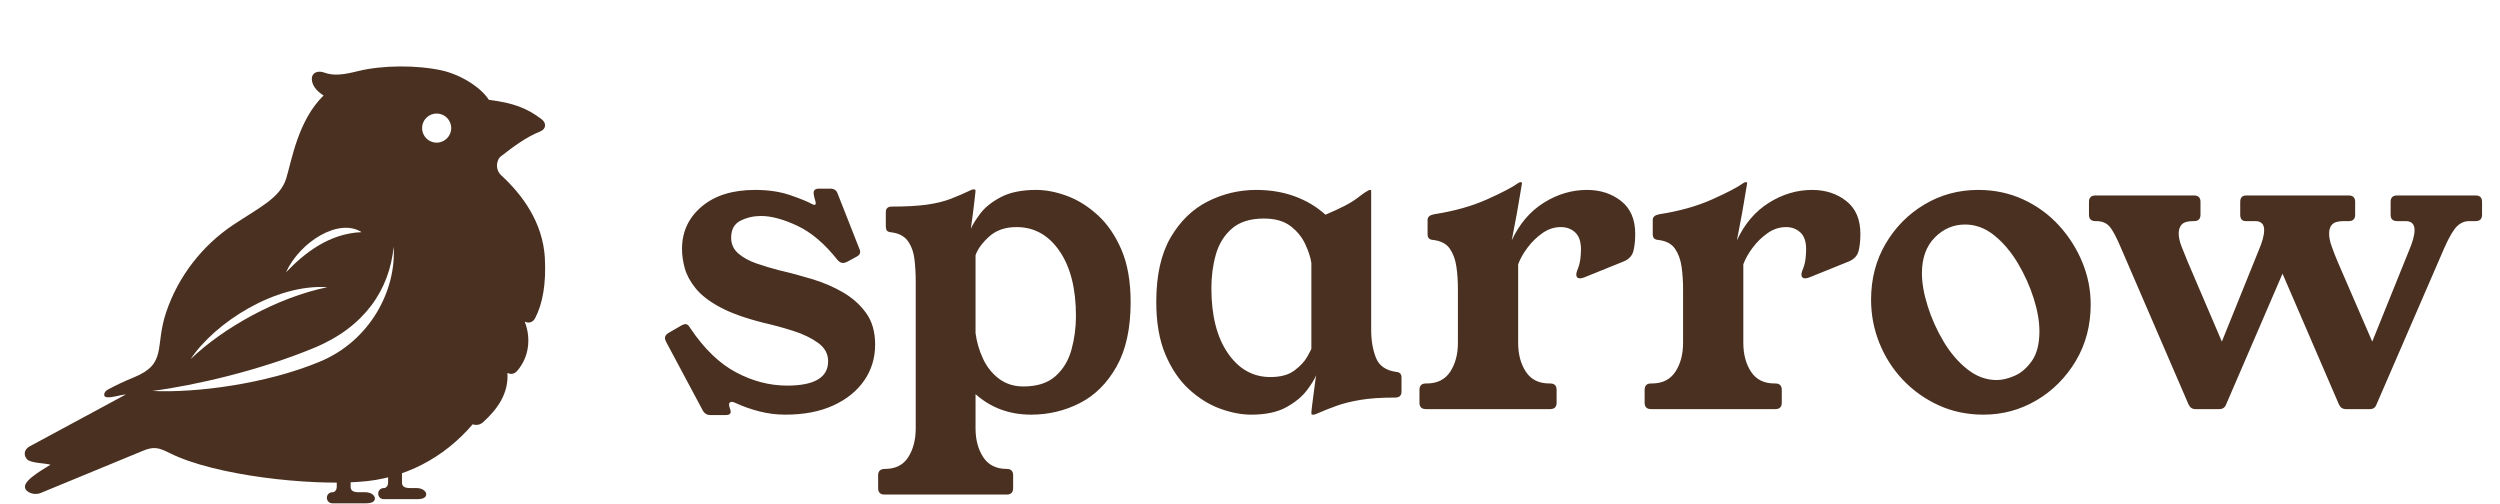
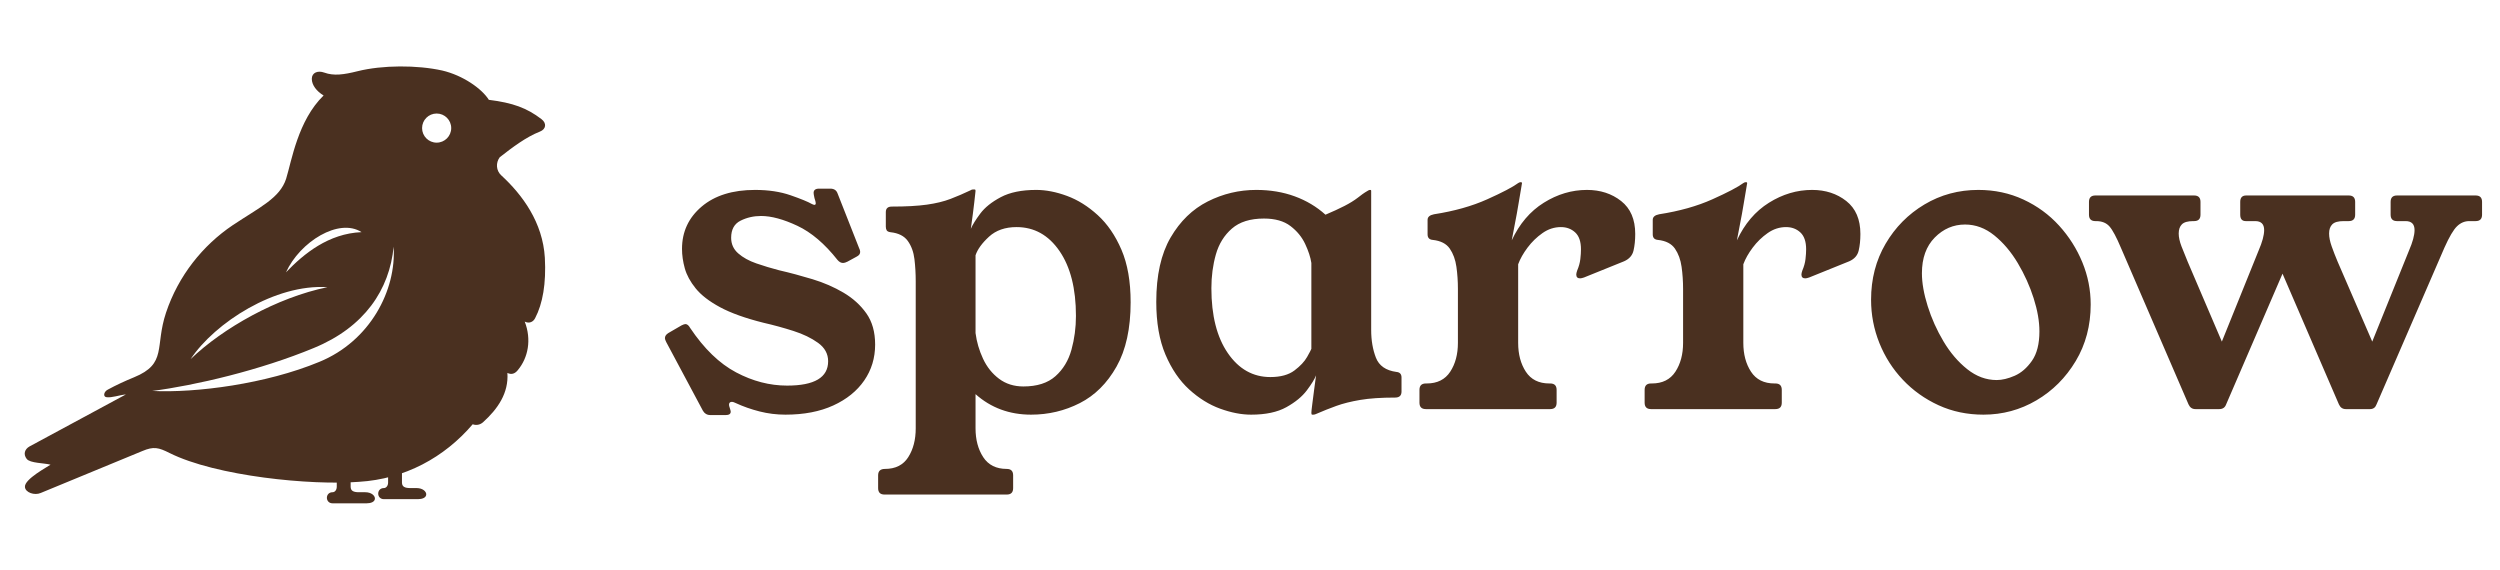
- <svg xmlns="http://www.w3.org/2000/svg" viewBox="3.25 0.18 140.43 28.28" width="140.43" height="28.28">
+ <svg xmlns="http://www.w3.org/2000/svg" viewBox="3.25 0.18 140.43 32.00" width="140.43" height="32.00">
  <g id="bird" transform="translate(4.245 1.18) scale(0.038961) translate(-95 -135)">
    <g transform="translate(-32 8)">
      <clipPath id="bird-cutouts" clipPathUnits="userSpaceOnUse">
        <path clip-rule="evenodd" d="M 0,0 H 1024 V 1024 H 0 Z M 710,286 a 21,21 0 1,0 42,0 a 21,21 0 1,0 -42,0 z M 669,457 c -6,62 -42,116 -115,146 -77,32 -171,54 -233,62 63,3 164,-10 241,-42 73,-30 111,-103 107,-166 z m -95.46,58.386 C 500.985,530.214 422.836,574.31 376.291,619.079 411.28,566.493 498.54,510.386 573.54,515.386 Z m 49.161,-79.36 c -47.597,2 -83.13,31.052 -108.926,57.943 20.143,-44.184 76.451,-78.984 108.926,-57.943 z" />
      </clipPath>
      <path fill="#4A3020" clip-path="url(#bird-cutouts)" d="M 806.242,245.252 C 841.103,249.617 861,257 882,273 c 8,6 6.8,14.5 -2,18 -20.4,8 -40,23 -58,37 -6,8 -5.3,19.3 2,26 30.8,28.3 60,68 63,119 2,37 -3,66 -14,87 -3,6 -9,8 -15,5 10,26 5,52 -10,70 -4,5 -9,7 -15,4 2,29 -13.9,51.9 -35,71 -4.2,3.8 -10,5 -15,3 -41,48 -98,79 -164,83 -68.7,5.4 -206.1,-8 -273.2,-41.6 -15.7,-7.9 -22.8,-9.7 -39.1,-2.8 l -146.487,60.454 c -9,4 -22.301,-0.656 -22.801,-8.656 -1.023,-11.327 33.37,-29.372 36.904,-32.095 C 165.205,768.81 144.8,769.2 140,763 c -5.3,-6.8 -3,-14 4,-18 l 139,-75 c -10,1 -20,5 -28,4 -5.3,-0.7 -4,-8 2,-11 11.8,-6.4 24.5,-12.3 37.7,-17.7 48.1,-19.7 29.7,-43.8 46.1,-93.1 17.8,-53.4 53.1,-97.2 96.2,-126.2 39,-26 68,-39 77,-67 8,-26 17,-84 54,-120 -10,-6 -17,-15 -17,-24 0,-9 8.7,-12.4 18,-9 13.7,5 28,3 48,-2 36,-9 86,-9 122,-1 30,7 57.242,26.252 67.242,42.252 z M 587,779 h 20 v 24 c 0,6 4,8 12,8 h 9 c 9,0 14,5 14,9 0,5 -6,7 -12,7 h -49 c -11,0 -11,-16 0,-16 3,0 6,-3 6,-8 z m 74,-4 h 20 v 22 c 0,6 4,8 12,8 h 9 c 9,0 14,5 14,9 0,5 -6,7 -12,7 h -49 c -11,0 -11,-16 0,-16 3,0 6,-3 6,-8 z" />
    </g>
  </g>
  <path id="name" fill="#4A3020" d="M50.848 14.88Q50.704 14.952 50.608 14.952Q50.44 14.952 50.296 14.784Q49.216 13.416 48.04 12.864Q46.864 12.312 46.0 12.312Q45.376 12.312 44.848 12.576Q44.32 12.84 44.32 13.536Q44.32 14.064 44.716 14.412Q45.112 14.76 45.736 14.976Q46.36 15.192 47.008 15.36Q47.944 15.576 48.892 15.864Q49.84 16.152 50.632 16.62Q51.424 17.088 51.916 17.784Q52.408 18.48 52.408 19.536Q52.408 20.664 51.796 21.552Q51.184 22.44 50.056 22.956Q48.928 23.472 47.368 23.472Q46.624 23.472 45.916 23.292Q45.208 23.112 44.584 22.824Q44.44 22.752 44.368 22.752Q44.2 22.752 44.2 22.92Q44.2 22.968 44.248 23.112Q44.296 23.256 44.296 23.304Q44.296 23.496 44.008 23.496H43.144Q42.88 23.496 42.736 23.256L40.672 19.392Q40.6 19.248 40.6 19.176Q40.6 19.008 40.792 18.888L41.536 18.456Q41.68 18.384 41.752 18.384Q41.896 18.384 42.016 18.6Q43.192 20.352 44.596 21.096Q46.0 21.84 47.464 21.84Q49.768 21.84 49.768 20.472Q49.768 19.848 49.204 19.44Q48.64 19.032 47.812 18.768Q46.984 18.504 46.144 18.312Q44.608 17.928 43.696 17.436Q42.784 16.944 42.328 16.38Q41.872 15.816 41.716 15.252Q41.56 14.688 41.56 14.16Q41.56 12.72 42.664 11.784Q43.768 10.848 45.664 10.848Q46.792 10.848 47.656 11.148Q48.52 11.448 48.856 11.64Q48.952 11.688 49.0 11.688Q49.072 11.688 49.072 11.592Q49.072 11.52 49.0 11.304Q48.976 11.184 48.964 11.124Q48.952 11.064 48.952 11.016Q48.952 10.776 49.264 10.776H49.888Q50.2 10.776 50.296 11.04L51.496 14.088Q51.568 14.232 51.568 14.328Q51.568 14.496 51.376 14.592ZM57.784 13.032Q57.928 12.696 58.312 12.18Q58.696 11.664 59.464 11.256Q60.232 10.848 61.456 10.848Q62.272 10.848 63.184 11.184Q64.096 11.52 64.912 12.264Q65.728 13.008 66.244 14.208Q66.76 15.408 66.76 17.16Q66.76 19.368 65.968 20.772Q65.176 22.176 63.904 22.824Q62.632 23.472 61.168 23.472Q59.344 23.472 58.048 22.32V24.24Q58.048 25.2 58.48 25.86Q58.912 26.52 59.8 26.52Q60.16 26.52 60.16 26.88V27.6Q60.16 27.96 59.8 27.96H52.936Q52.576 27.96 52.576 27.6V26.88Q52.576 26.52 52.96 26.52Q53.848 26.52 54.268 25.86Q54.688 25.2 54.688 24.24V15.984Q54.688 15.336 54.616 14.736Q54.544 14.136 54.244 13.716Q53.944 13.296 53.272 13.224Q53.104 13.2 53.056 13.116Q53.008 13.032 53.008 12.912V12.096Q53.008 11.784 53.344 11.784Q54.544 11.784 55.312 11.676Q56.08 11.568 56.644 11.352Q57.208 11.136 57.76 10.872Q57.832 10.824 57.892 10.824Q57.952 10.824 57.976 10.824H58.0Q58.048 10.824 58.048 10.896Q58.048 10.92 58.036 11.016Q58.024 11.112 57.976 11.556Q57.928 12.0 57.784 13.032ZM58.048 18.888Q58.144 19.632 58.468 20.328Q58.792 21.024 59.368 21.456Q59.944 21.888 60.736 21.888Q61.888 21.888 62.536 21.312Q63.184 20.736 63.436 19.824Q63.688 18.912 63.688 17.928Q63.688 15.624 62.764 14.28Q61.84 12.936 60.352 12.936Q59.392 12.936 58.804 13.476Q58.216 14.016 58.048 14.52ZM80.272 18.72Q80.272 19.584 80.536 20.268Q80.8 20.952 81.688 21.072Q81.976 21.096 81.976 21.384V22.176Q81.976 22.512 81.616 22.512Q80.44 22.512 79.66 22.644Q78.88 22.776 78.316 22.98Q77.752 23.184 77.2 23.424Q77.104 23.472 77.032 23.472H76.96Q76.912 23.472 76.912 23.376Q76.912 23.28 76.96 22.908Q77.008 22.536 77.068 22.068Q77.128 21.6 77.176 21.264Q77.056 21.576 76.66 22.104Q76.264 22.632 75.508 23.052Q74.752 23.472 73.528 23.472Q72.712 23.472 71.788 23.136Q70.864 22.8 70.048 22.056Q69.232 21.312 68.716 20.1Q68.2 18.888 68.2 17.136Q68.2 14.904 69.004 13.524Q69.808 12.144 71.092 11.496Q72.376 10.848 73.816 10.848Q74.992 10.848 75.976 11.208Q76.96 11.568 77.704 12.24Q78.328 11.976 78.772 11.748Q79.216 11.52 79.528 11.28Q79.648 11.184 79.78 11.088Q79.912 10.992 80.08 10.896Q80.152 10.848 80.2 10.848H80.224Q80.272 10.848 80.272 10.896ZM76.912 14.952Q76.84 14.472 76.564 13.884Q76.288 13.296 75.736 12.876Q75.184 12.456 74.248 12.456Q73.096 12.456 72.448 13.02Q71.8 13.584 71.548 14.472Q71.296 15.36 71.296 16.368Q71.296 18.672 72.22 20.016Q73.144 21.36 74.608 21.36Q75.472 21.36 75.964 20.988Q76.456 20.616 76.672 20.232Q76.888 19.848 76.912 19.776ZM88.168 13.68Q88.816 12.288 89.968 11.568Q91.12 10.848 92.392 10.848Q93.52 10.848 94.312 11.472Q95.104 12.096 95.104 13.32Q95.104 13.848 95.008 14.256Q94.912 14.664 94.48 14.856L92.224 15.768Q92.08 15.816 92.008 15.816Q91.792 15.816 91.792 15.6Q91.792 15.528 91.84 15.384Q91.984 15.048 92.02 14.736Q92.056 14.424 92.056 14.184Q92.056 13.536 91.732 13.236Q91.408 12.936 90.928 12.936Q90.376 12.936 89.896 13.272Q89.416 13.608 89.056 14.088Q88.696 14.568 88.528 15.024V19.44Q88.528 20.4 88.96 21.06Q89.392 21.72 90.28 21.72H90.328Q90.688 21.72 90.688 22.08V22.8Q90.688 23.16 90.328 23.16H83.344Q82.984 23.16 82.984 22.8V22.08Q82.984 21.72 83.344 21.72H83.392Q84.28 21.72 84.712 21.06Q85.144 20.4 85.144 19.44V16.416Q85.144 15.768 85.06 15.168Q84.976 14.568 84.688 14.148Q84.4 13.728 83.728 13.656Q83.44 13.632 83.44 13.344V12.528Q83.44 12.288 83.8 12.216Q85.504 11.952 86.788 11.376Q88.072 10.8 88.528 10.464Q88.6 10.416 88.648 10.416H88.696Q88.744 10.416 88.744 10.464Q88.744 10.488 88.684 10.824Q88.624 11.16 88.54 11.676Q88.456 12.192 88.348 12.732Q88.24 13.272 88.168 13.68ZM100.816 13.68Q101.464 12.288 102.616 11.568Q103.768 10.848 105.04 10.848Q106.168 10.848 106.96 11.472Q107.752 12.096 107.752 13.32Q107.752 13.848 107.656 14.256Q107.56 14.664 107.128 14.856L104.872 15.768Q104.728 15.816 104.656 15.816Q104.44 15.816 104.44 15.6Q104.44 15.528 104.488 15.384Q104.632 15.048 104.668 14.736Q104.704 14.424 104.704 14.184Q104.704 13.536 104.38 13.236Q104.056 12.936 103.576 12.936Q103.024 12.936 102.544 13.272Q102.064 13.608 101.704 14.088Q101.344 14.568 101.176 15.024V19.44Q101.176 20.4 101.608 21.06Q102.04 21.72 102.928 21.72H102.976Q103.336 21.72 103.336 22.08V22.8Q103.336 23.16 102.976 23.16H95.992Q95.632 23.16 95.632 22.8V22.08Q95.632 21.72 95.992 21.72H96.04Q96.928 21.72 97.36 21.06Q97.792 20.4 97.792 19.44V16.416Q97.792 15.768 97.708 15.168Q97.624 14.568 97.336 14.148Q97.048 13.728 96.376 13.656Q96.088 13.632 96.088 13.344V12.528Q96.088 12.288 96.448 12.216Q98.152 11.952 99.436 11.376Q100.72 10.8 101.176 10.464Q101.248 10.416 101.296 10.416H101.344Q101.392 10.416 101.392 10.464Q101.392 10.488 101.332 10.824Q101.272 11.16 101.188 11.676Q101.104 12.192 100.996 12.732Q100.888 13.272 100.816 13.68ZM114.376 10.848Q115.744 10.848 116.908 11.388Q118.072 11.928 118.912 12.852Q119.752 13.776 120.22 14.916Q120.688 16.056 120.688 17.28Q120.688 19.056 119.848 20.46Q119.008 21.864 117.64 22.668Q116.272 23.472 114.664 23.472Q113.296 23.472 112.144 22.944Q110.992 22.416 110.14 21.516Q109.288 20.616 108.82 19.452Q108.352 18.288 108.352 17.016Q108.352 15.264 109.168 13.872Q109.984 12.48 111.352 11.664Q112.72 10.848 114.376 10.848ZM115.408 21.528Q115.864 21.528 116.416 21.288Q116.968 21.048 117.388 20.448Q117.808 19.848 117.808 18.792Q117.808 17.952 117.484 16.932Q117.16 15.912 116.596 14.964Q116.032 14.016 115.276 13.404Q114.52 12.792 113.632 12.792Q112.648 12.792 111.928 13.524Q111.208 14.256 111.208 15.528Q111.208 16.344 111.532 17.376Q111.856 18.408 112.42 19.356Q112.984 20.304 113.752 20.916Q114.52 21.528 115.408 21.528ZM142.312 11.16Q142.672 11.16 142.672 11.52V12.24Q142.672 12.6 142.312 12.6H141.952Q141.568 12.6 141.268 12.888Q140.968 13.176 140.56 14.088L136.744 22.896Q136.648 23.16 136.384 23.16H135.016Q134.752 23.16 134.632 22.896L131.464 15.552L128.296 22.896Q128.2 23.16 127.912 23.16H126.568Q126.304 23.16 126.184 22.896L122.392 14.112Q122.008 13.2 121.744 12.9Q121.48 12.6 121 12.6H120.952Q120.592 12.6 120.592 12.24V11.52Q120.592 11.16 120.952 11.16H126.496Q126.856 11.16 126.856 11.52V12.24Q126.856 12.6 126.496 12.6H126.448Q125.992 12.6 125.812 12.78Q125.632 12.96 125.632 13.296Q125.632 13.608 125.788 14.016Q125.944 14.424 126.136 14.88L128.056 19.368L130.12 14.256Q130.432 13.536 130.432 13.104Q130.432 12.6 129.928 12.6H129.4Q129.088 12.6 129.088 12.24V11.52Q129.088 11.16 129.424 11.16H135.184Q135.544 11.16 135.544 11.52V12.24Q135.544 12.6 135.184 12.6H134.896Q134.44 12.6 134.26 12.78Q134.08 12.96 134.08 13.296Q134.08 13.608 134.224 14.016Q134.368 14.424 134.56 14.88L136.504 19.368L138.568 14.256Q138.88 13.536 138.88 13.104Q138.88 12.6 138.376 12.6H137.896Q137.536 12.6 137.536 12.24V11.52Q137.536 11.16 137.896 11.16Z" />
</svg>
